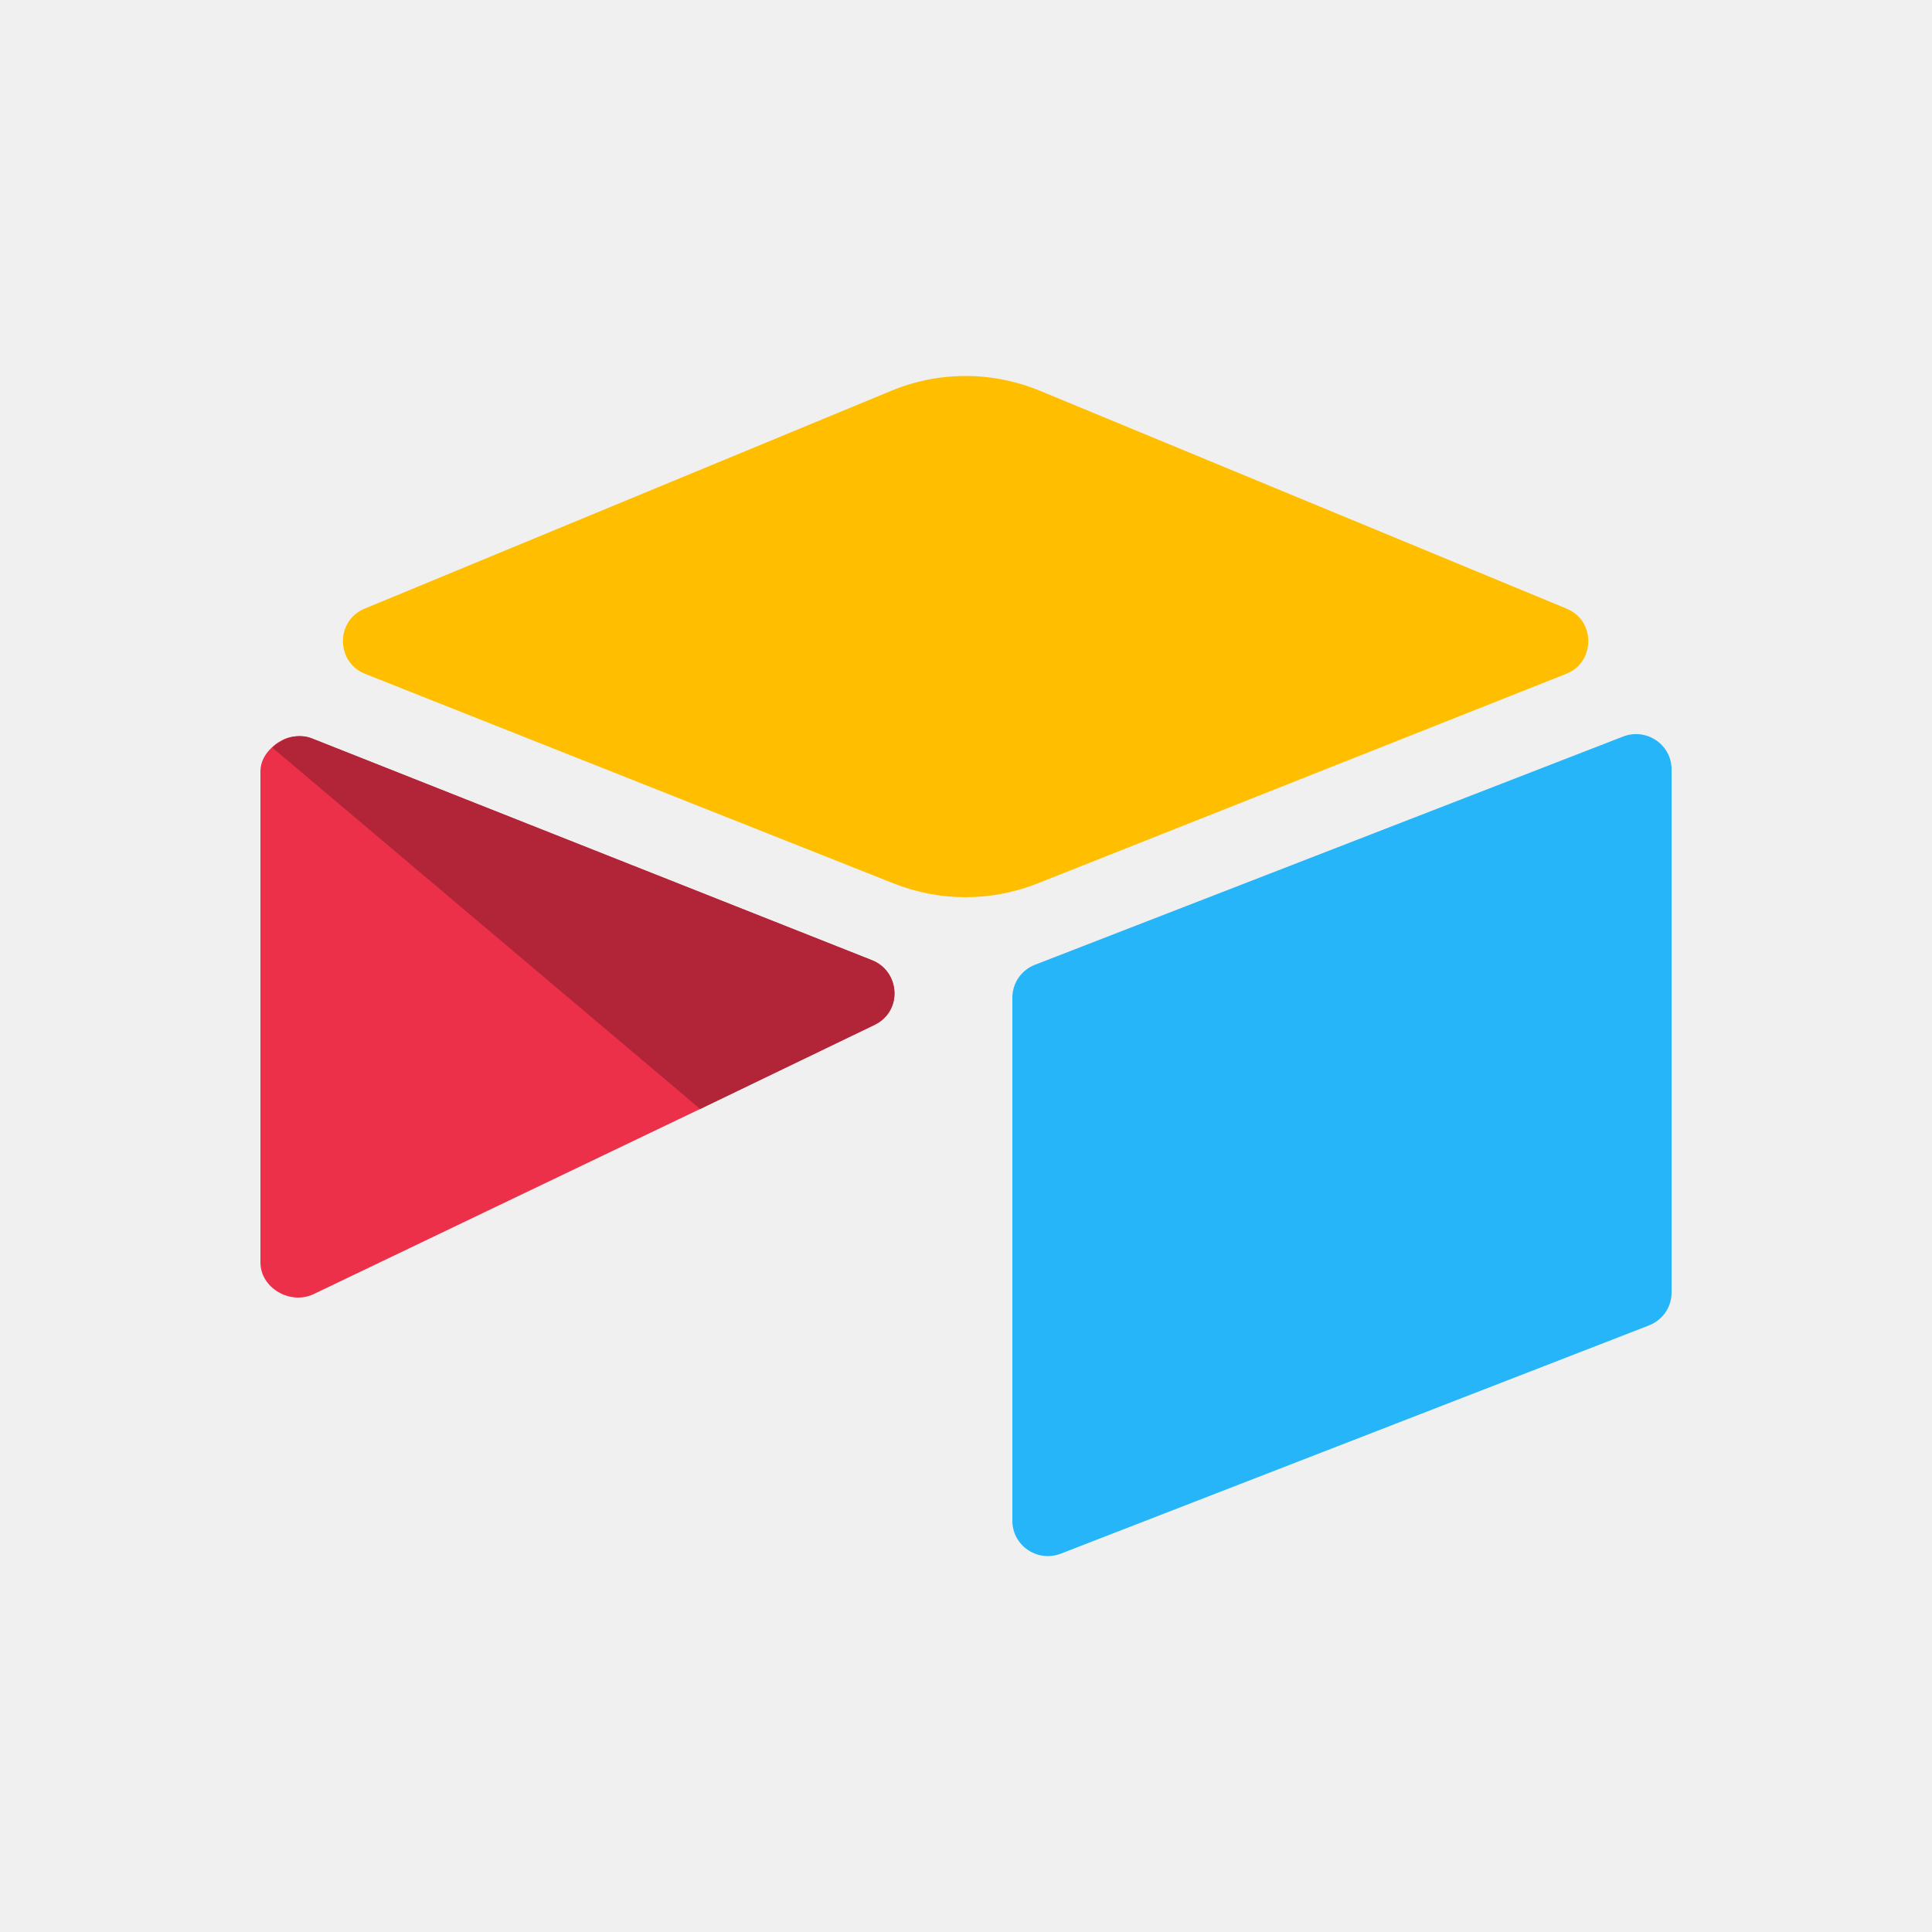
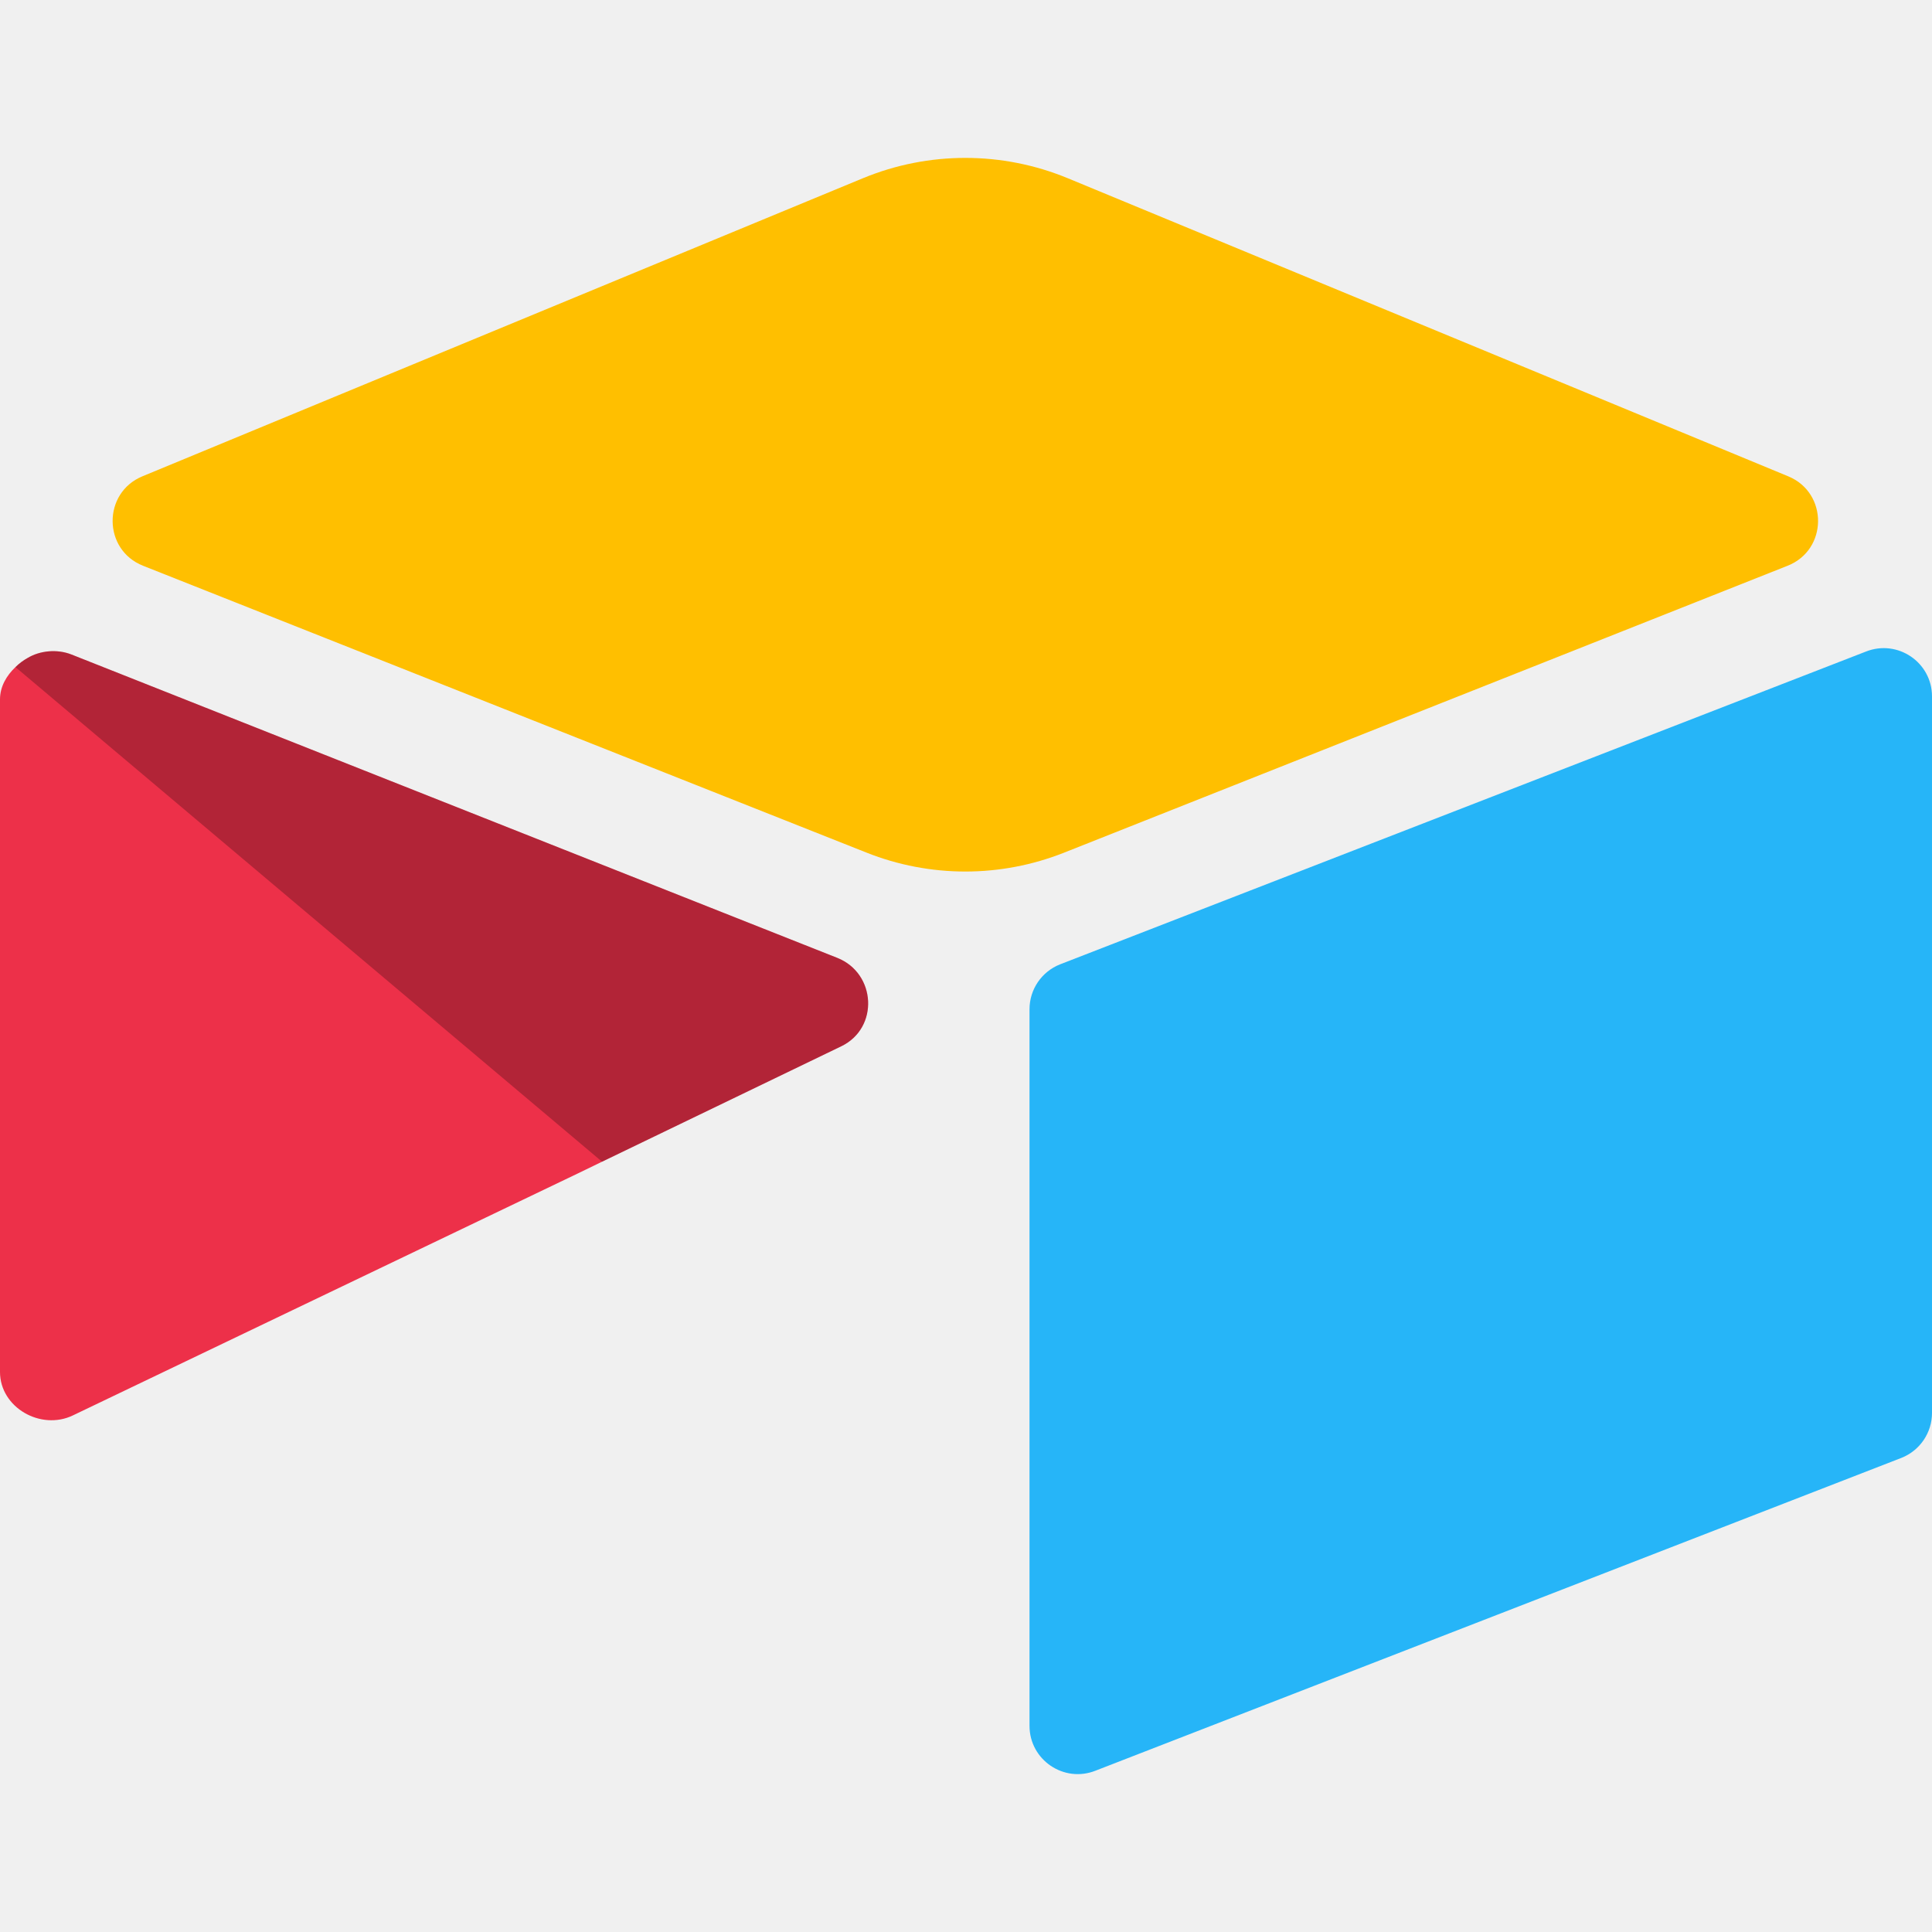
- <svg xmlns="http://www.w3.org/2000/svg" version="1.1" id="Layer_1" x="0px" y="0px" viewBox="0 0 500 500" style="enable-background:new 0 0 500 500;" xml:space="preserve">
-   <style type="text/css">
- 	.st0{fill:#FFBF00;}
- 	.st1{fill:#26B5F8;}
- 	.st2{fill:#ED3049;}
- 	.st3{fill:#B22437;}
- </style>
-   <g id="XMLID_1_">
-     <path id="XMLID_2_" class="st0" d="M230.5,101.2L94.4,157.5c-7.6,3.1-7.5,13.9,0.1,16.9l136.7,54.2c12,4.8,25.4,4.8,37.4,0   l136.7-54.2c7.6-3,7.7-13.8,0.1-16.9l-136.1-56.3C256.8,96,242.9,96,230.5,101.2" />
-     <path id="XMLID_3_" class="st1" d="M262,258.2v135.4c0,6.4,6.5,10.8,12.5,8.5l152.3-59.1c3.5-1.4,5.8-4.7,5.8-8.5V199.1   c0-6.4-6.5-10.8-12.5-8.5l-152.3,59.1C264.3,251.1,262,254.4,262,258.2" />
-     <path id="XMLID_4_" class="st2" d="M226.4,265.2L181.2,287l-4.6,2.2l-95.4,45.7c-6,2.9-13.8-1.5-13.8-8.2V199.6   c0-2.4,1.2-4.5,2.9-6.1c0.7-0.7,1.5-1.3,2.3-1.7c2.3-1.4,5.5-1.7,8.3-0.6l144.7,57.3C233,251.4,233.6,261.7,226.4,265.2" />
-     <path id="XMLID_5_" class="st3" d="M77.6,190.5c-1.8,0-3.5,0.5-4.8,1.3c-0.8,0.5-1.6,1-2.3,1.7L181.2,287l45.2-21.8   c3.4-1.7,5.1-4.9,5.1-8.1c0-3.5-2-7.1-5.8-8.6L81,191.2C79.9,190.7,78.7,190.5,77.6,190.5" />
+ <svg xmlns="http://www.w3.org/2000/svg" width="auto" height="auto" viewBox="0 0 24 24" fill="none">
+   <g clip-path="url(#clip0_817_123573)">
+     <path d="M10.717 2.215L1.769 5.917C1.272 6.123 1.277 6.83 1.777 7.028L10.763 10.591C11.552 10.905 12.431 10.905 13.221 10.591L22.206 7.028C22.707 6.83 22.712 6.123 22.214 5.917L13.267 2.215C12.45 1.877 11.533 1.877 10.717 2.215Z" fill="#FFBF00" />
+     <path d="M12.789 12.537V21.439C12.789 21.862 13.216 22.152 13.609 21.996L23.621 18.11C23.85 18.019 24 17.798 24 17.552V8.651C24 8.228 23.573 7.938 23.179 8.094L13.167 11.98C12.939 12.071 12.789 12.291 12.789 12.537Z" fill="#26B5F8" />
+     <path d="M10.451 12.997L7.479 14.431L7.178 14.577L0.905 17.583C0.507 17.774 0 17.485 0 17.043V8.688C0 8.529 0.082 8.391 0.192 8.287C0.238 8.241 0.29 8.203 0.344 8.173C0.494 8.083 0.707 8.059 0.889 8.131L10.401 11.899C10.884 12.091 10.922 12.769 10.451 12.997Z" fill="#ED3049" />
+     <path d="M10.451 12.997L7.479 14.431L0.192 8.287C0.238 8.241 0.29 8.203 0.344 8.173C0.494 8.083 0.707 8.059 0.889 8.131L10.401 11.899C10.884 12.091 10.922 12.769 10.451 12.997Z" fill="black" fill-opacity="0.25" />
  </g>
+   <defs>
+     <clipPath id="clip0_817_123573">
+       <rect width="24" height="24" fill="white" />
+     </clipPath>
+   </defs>
</svg>
